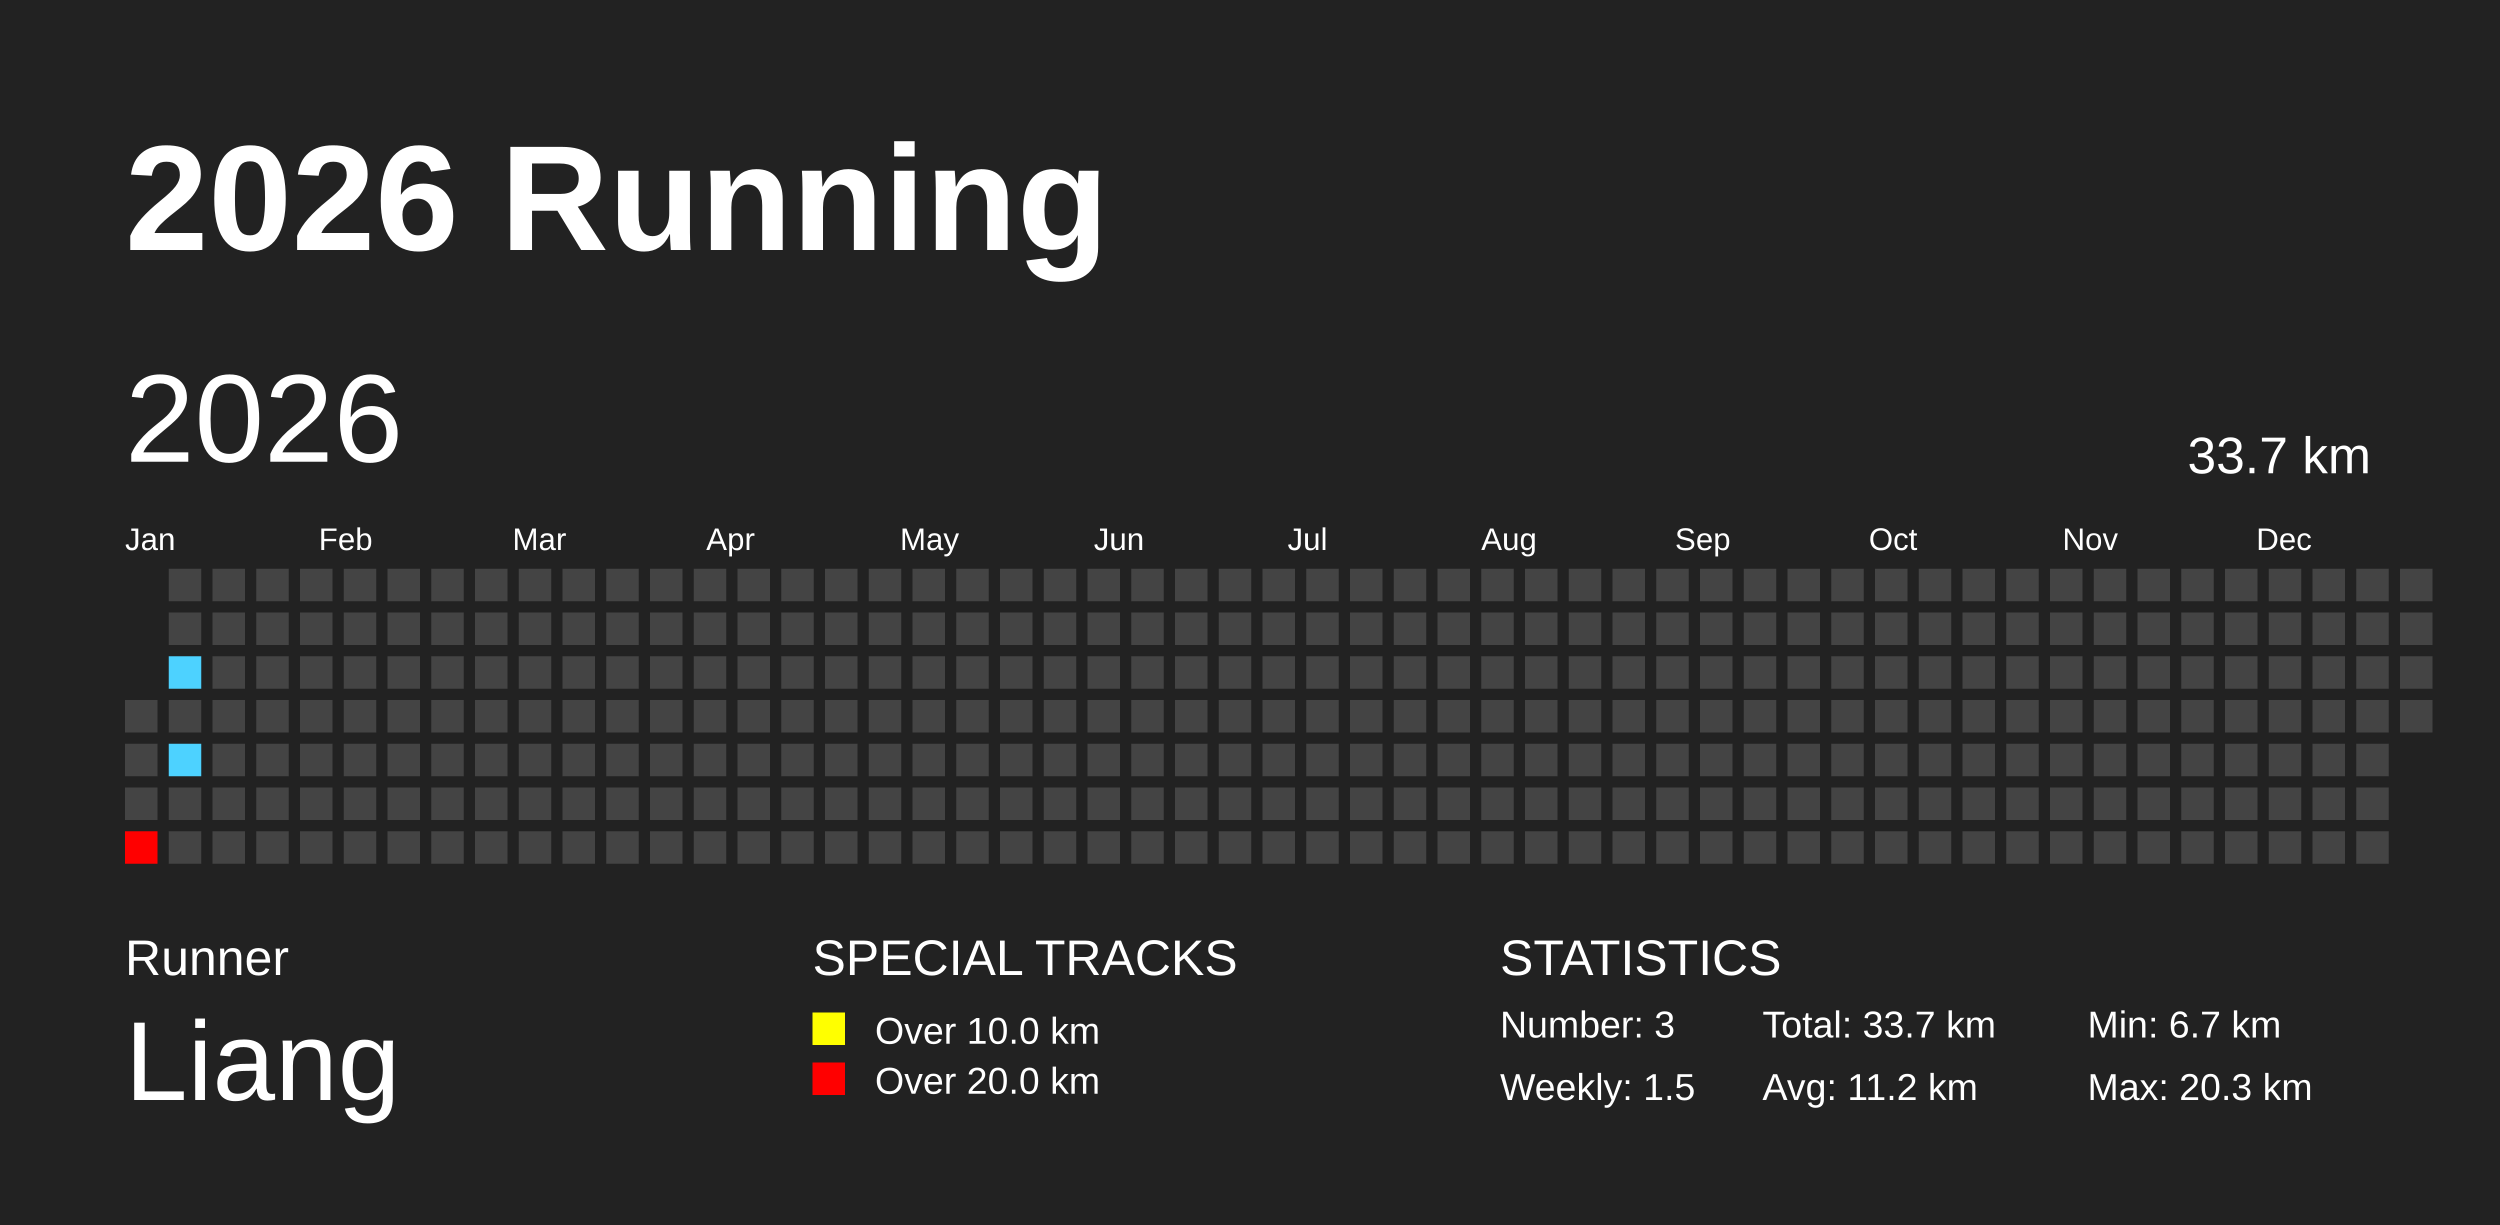
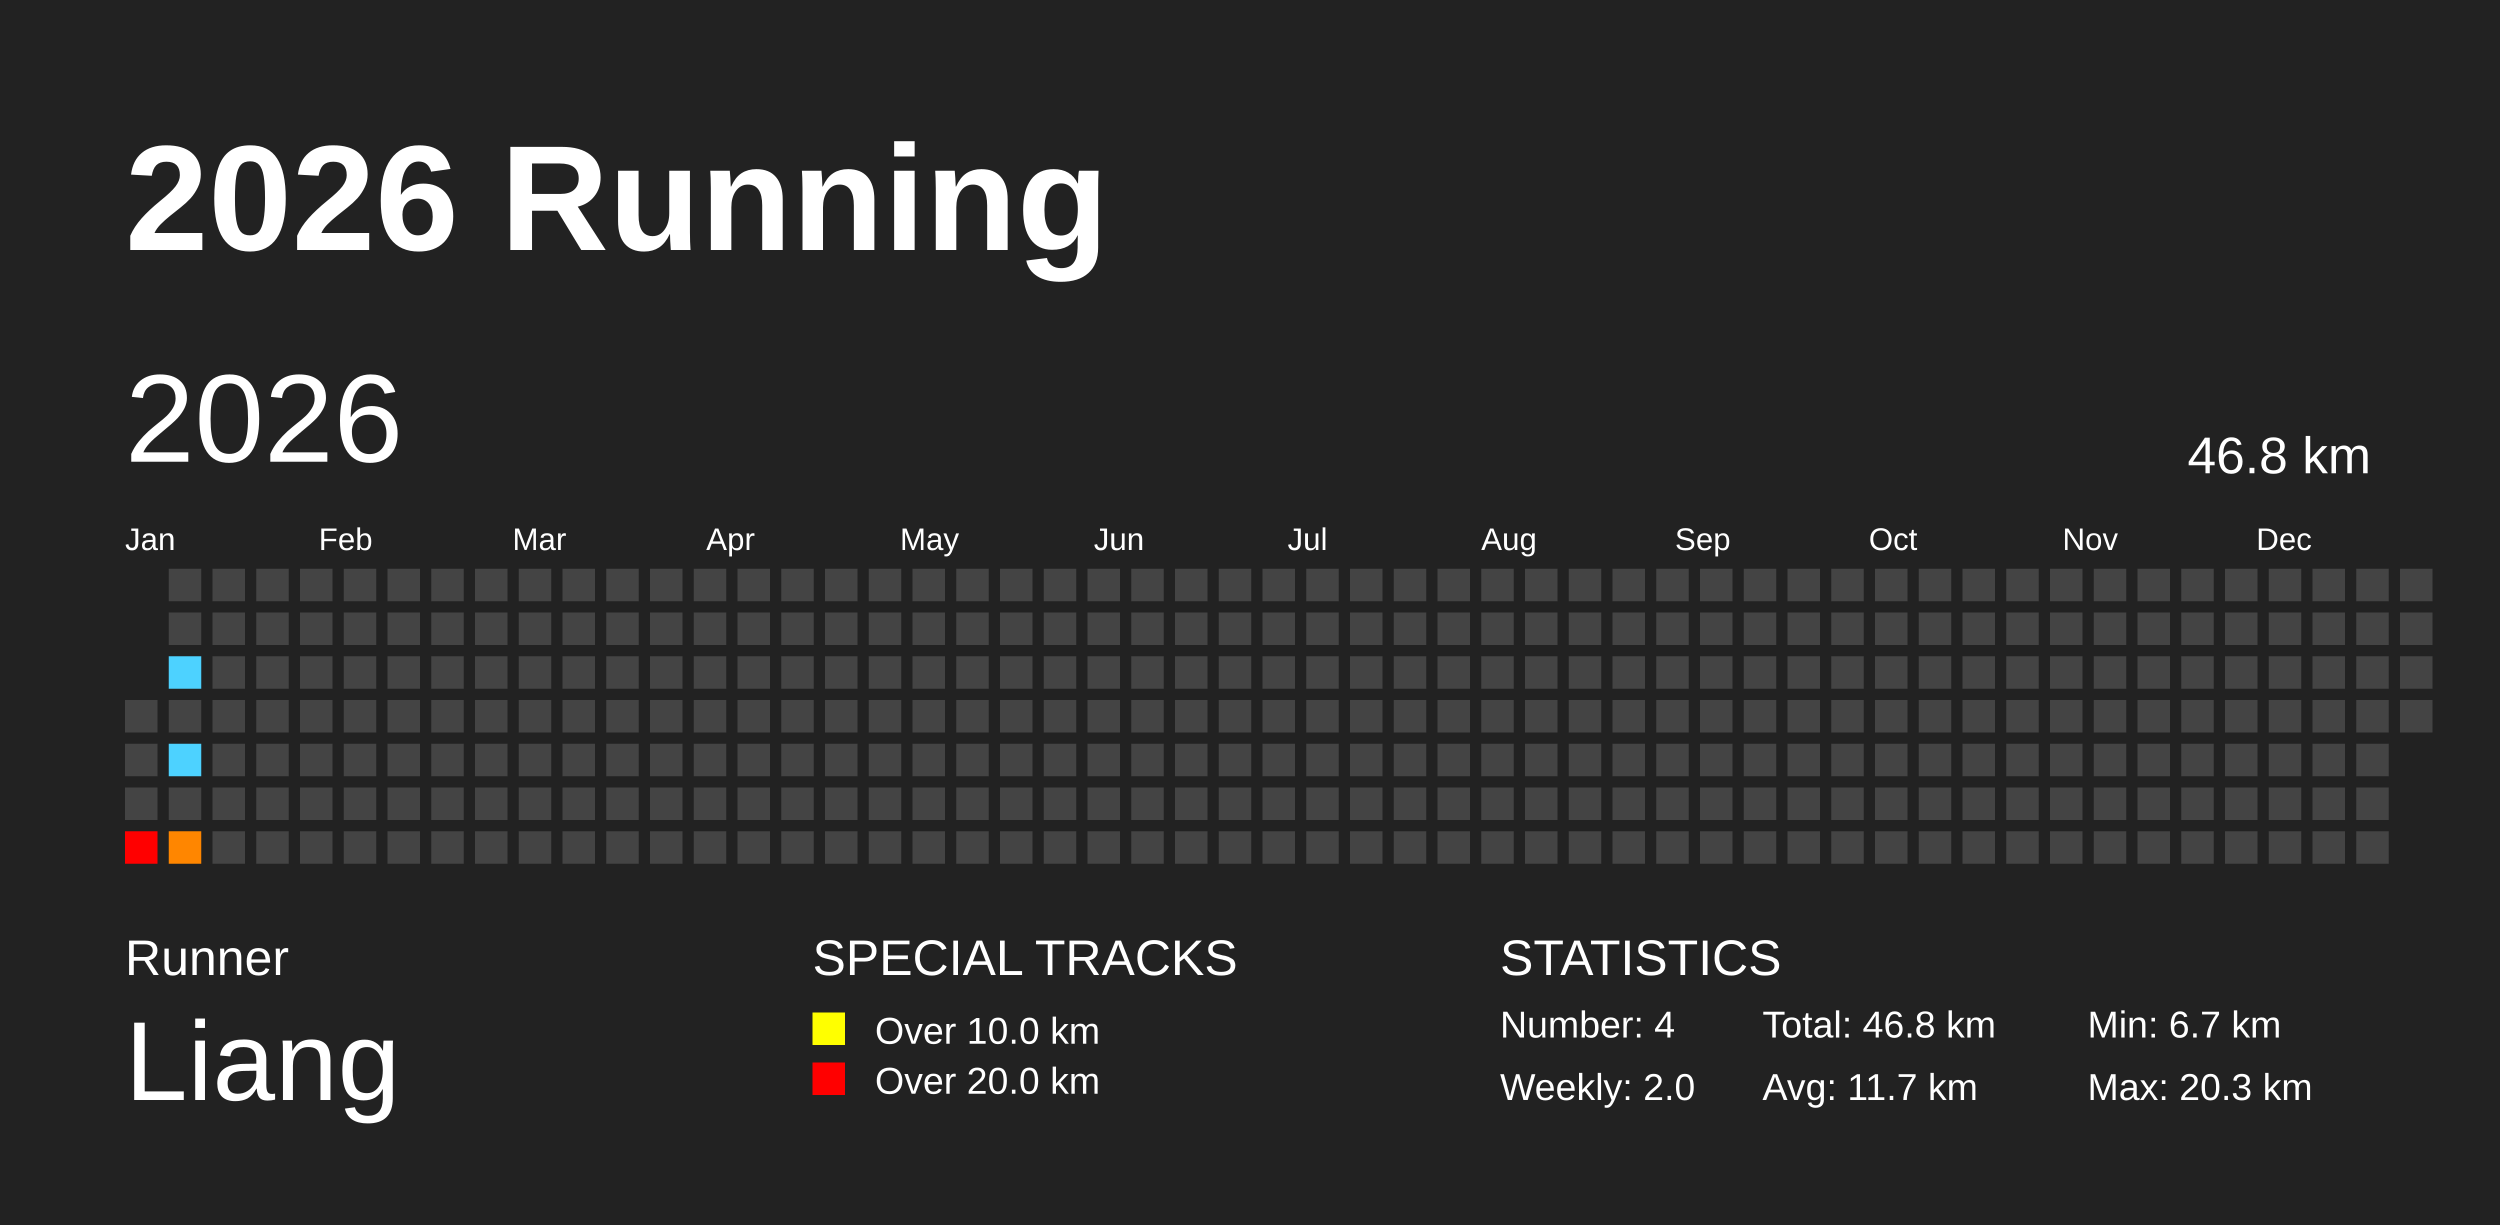
<svg xmlns="http://www.w3.org/2000/svg" baseProfile="full" height="98mm" version="1.1" viewBox="0,0,200,98" width="200mm">
  <defs />
  <rect fill="#222222" height="98" width="200" x="0" y="0" />
  <text fill="#FFFFFF" style="font-size:12px; font-family:Arial; font-weight:bold;" x="10" y="20">2026 Running</text>
  <text fill="#FFFFFF" style="font-size:4px; font-family:Arial" x="10" y="78">Runner</text>
  <text fill="#FFFFFF" style="font-size:9px; font-family:Arial" x="10" y="88">Liang</text>
  <text fill="#FFFFFF" style="font-size:4px; font-family:Arial" x="65" y="78">SPECIAL TRACKS</text>
  <rect fill="yellow" height="2.6" width="2.6" x="65" y="81" />
  <text fill="#FFFFFF" style="font-size:3px; font-family:Arial" x="70" y="83.5">Over 10.0 km</text>
  <rect fill="red" height="2.6" width="2.6" x="65" y="85" />
  <text fill="#FFFFFF" style="font-size:3px; font-family:Arial" x="70" y="87.5">Over 20.0 km</text>
  <text fill="#FFFFFF" style="font-size:4px; font-family:Arial" x="120" y="78">STATISTICS</text>
-   <text fill="#FFFFFF" style="font-size:3px; font-family:Arial" x="120" y="83">Number: 3</text>
-   <text fill="#FFFFFF" style="font-size:3px; font-family:Arial" x="120" y="88">Weekly: 1.5</text>
-   <text fill="#FFFFFF" style="font-size:3px; font-family:Arial" x="141" y="83">Total: 33.7 km</text>
-   <text fill="#FFFFFF" style="font-size:3px; font-family:Arial" x="141" y="88">Avg: 11.2 km</text>
+   <text fill="#FFFFFF" style="font-size:3px; font-family:Arial" x="120" y="83">Number: 4</text>
+   <text fill="#FFFFFF" style="font-size:3px; font-family:Arial" x="120" y="88">Weekly: 2.0</text>
+   <text fill="#FFFFFF" style="font-size:3px; font-family:Arial" x="141" y="83">Total: 46.8 km</text>
+   <text fill="#FFFFFF" style="font-size:3px; font-family:Arial" x="141" y="88">Avg: 11.7 km</text>
  <text fill="#FFFFFF" style="font-size:3px; font-family:Arial" x="167" y="83">Min: 6.7 km</text>
  <text fill="#FFFFFF" style="font-size:3px; font-family:Arial" x="167" y="88">Max: 20.3 km</text>
  <text dominant-baseline="hanging" fill="#FFFFFF" style="font-size:10.0px; font-family:Arial;" x="10" y="30">2026</text>
-   <text dominant-baseline="hanging" fill="#FFFFFF" style="font-size:4.125px; font-family:Arial;" x="175" y="35">33.7 km</text>
+   <text dominant-baseline="hanging" fill="#FFFFFF" style="font-size:4.125px; font-family:Arial;" x="175" y="35">46.8 km</text>
  <text fill="#FFFFFF" style="font-size:2.5px; font-family:Arial" x="10.0" y="44">Jan</text>
  <text fill="#FFFFFF" style="font-size:2.5px; font-family:Arial" x="25.5" y="44">Feb</text>
  <text fill="#FFFFFF" style="font-size:2.5px; font-family:Arial" x="41.0" y="44">Mar</text>
  <text fill="#FFFFFF" style="font-size:2.5px; font-family:Arial" x="56.5" y="44">Apr</text>
  <text fill="#FFFFFF" style="font-size:2.5px; font-family:Arial" x="72.0" y="44">May</text>
  <text fill="#FFFFFF" style="font-size:2.5px; font-family:Arial" x="87.5" y="44">Jun</text>
  <text fill="#FFFFFF" style="font-size:2.5px; font-family:Arial" x="103.0" y="44">Jul</text>
  <text fill="#FFFFFF" style="font-size:2.5px; font-family:Arial" x="118.5" y="44">Aug</text>
  <text fill="#FFFFFF" style="font-size:2.5px; font-family:Arial" x="134.0" y="44">Sep</text>
  <text fill="#FFFFFF" style="font-size:2.5px; font-family:Arial" x="149.5" y="44">Oct</text>
  <text fill="#FFFFFF" style="font-size:2.5px; font-family:Arial" x="165.0" y="44">Nov</text>
  <text fill="#FFFFFF" style="font-size:2.5px; font-family:Arial" x="180.5" y="44">Dec</text>
  <rect fill="#444444" height="2.6" width="2.6" x="10.0" y="56.0" />
  <rect fill="#444444" height="2.6" width="2.6" x="10.0" y="59.5" />
  <rect fill="#444444" height="2.6" width="2.6" x="10.0" y="63.0" />
  <rect fill="red" height="2.6" width="2.6" x="10.0" y="66.5" />
  <rect fill="#444444" height="2.6" width="2.6" x="13.5" y="45.5" />
  <rect fill="#444444" height="2.6" width="2.6" x="13.5" y="49.0" />
  <rect fill="#4dd2ff" height="2.6" width="2.6" x="13.5" y="52.5" />
  <rect fill="#444444" height="2.6" width="2.6" x="13.5" y="56.0" />
  <rect fill="#4dd2ff" height="2.6" width="2.6" x="13.5" y="59.5" />
  <rect fill="#444444" height="2.6" width="2.6" x="13.5" y="63.0" />
-   <rect fill="#444444" height="2.6" width="2.6" x="13.5" y="66.5" />
+   <rect fill="#ff8600" height="2.6" width="2.6" x="13.5" y="66.5" />
  <rect fill="#444444" height="2.6" width="2.6" x="17.0" y="45.5" />
  <rect fill="#444444" height="2.6" width="2.6" x="17.0" y="49.0" />
  <rect fill="#444444" height="2.6" width="2.6" x="17.0" y="52.5" />
  <rect fill="#444444" height="2.6" width="2.6" x="17.0" y="56.0" />
  <rect fill="#444444" height="2.6" width="2.6" x="17.0" y="59.5" />
  <rect fill="#444444" height="2.6" width="2.6" x="17.0" y="63.0" />
  <rect fill="#444444" height="2.6" width="2.6" x="17.0" y="66.5" />
  <rect fill="#444444" height="2.6" width="2.6" x="20.5" y="45.5" />
  <rect fill="#444444" height="2.6" width="2.6" x="20.5" y="49.0" />
  <rect fill="#444444" height="2.6" width="2.6" x="20.5" y="52.5" />
  <rect fill="#444444" height="2.6" width="2.6" x="20.5" y="56.0" />
  <rect fill="#444444" height="2.6" width="2.6" x="20.5" y="59.5" />
  <rect fill="#444444" height="2.6" width="2.6" x="20.5" y="63.0" />
  <rect fill="#444444" height="2.6" width="2.6" x="20.5" y="66.5" />
  <rect fill="#444444" height="2.6" width="2.6" x="24.0" y="45.5" />
  <rect fill="#444444" height="2.6" width="2.6" x="24.0" y="49.0" />
  <rect fill="#444444" height="2.6" width="2.6" x="24.0" y="52.5" />
  <rect fill="#444444" height="2.6" width="2.6" x="24.0" y="56.0" />
  <rect fill="#444444" height="2.6" width="2.6" x="24.0" y="59.5" />
  <rect fill="#444444" height="2.6" width="2.6" x="24.0" y="63.0" />
  <rect fill="#444444" height="2.6" width="2.6" x="24.0" y="66.5" />
  <rect fill="#444444" height="2.6" width="2.6" x="27.5" y="45.5" />
  <rect fill="#444444" height="2.6" width="2.6" x="27.5" y="49.0" />
  <rect fill="#444444" height="2.6" width="2.6" x="27.5" y="52.5" />
  <rect fill="#444444" height="2.6" width="2.6" x="27.5" y="56.0" />
  <rect fill="#444444" height="2.6" width="2.6" x="27.5" y="59.5" />
  <rect fill="#444444" height="2.6" width="2.6" x="27.5" y="63.0" />
  <rect fill="#444444" height="2.6" width="2.6" x="27.5" y="66.5" />
  <rect fill="#444444" height="2.6" width="2.6" x="31.0" y="45.5" />
  <rect fill="#444444" height="2.6" width="2.6" x="31.0" y="49.0" />
  <rect fill="#444444" height="2.6" width="2.6" x="31.0" y="52.5" />
  <rect fill="#444444" height="2.6" width="2.6" x="31.0" y="56.0" />
  <rect fill="#444444" height="2.6" width="2.6" x="31.0" y="59.5" />
  <rect fill="#444444" height="2.6" width="2.6" x="31.0" y="63.0" />
  <rect fill="#444444" height="2.6" width="2.6" x="31.0" y="66.5" />
  <rect fill="#444444" height="2.6" width="2.6" x="34.5" y="45.5" />
  <rect fill="#444444" height="2.6" width="2.6" x="34.5" y="49.0" />
  <rect fill="#444444" height="2.6" width="2.6" x="34.5" y="52.5" />
  <rect fill="#444444" height="2.6" width="2.6" x="34.5" y="56.0" />
  <rect fill="#444444" height="2.6" width="2.6" x="34.5" y="59.5" />
  <rect fill="#444444" height="2.6" width="2.6" x="34.5" y="63.0" />
  <rect fill="#444444" height="2.6" width="2.6" x="34.5" y="66.5" />
  <rect fill="#444444" height="2.6" width="2.6" x="38.0" y="45.5" />
  <rect fill="#444444" height="2.6" width="2.6" x="38.0" y="49.0" />
  <rect fill="#444444" height="2.6" width="2.6" x="38.0" y="52.5" />
  <rect fill="#444444" height="2.6" width="2.6" x="38.0" y="56.0" />
  <rect fill="#444444" height="2.6" width="2.6" x="38.0" y="59.5" />
  <rect fill="#444444" height="2.6" width="2.6" x="38.0" y="63.0" />
  <rect fill="#444444" height="2.6" width="2.6" x="38.0" y="66.5" />
  <rect fill="#444444" height="2.6" width="2.6" x="41.5" y="45.5" />
  <rect fill="#444444" height="2.6" width="2.6" x="41.5" y="49.0" />
  <rect fill="#444444" height="2.6" width="2.6" x="41.5" y="52.5" />
  <rect fill="#444444" height="2.6" width="2.6" x="41.5" y="56.0" />
  <rect fill="#444444" height="2.6" width="2.6" x="41.5" y="59.5" />
  <rect fill="#444444" height="2.6" width="2.6" x="41.5" y="63.0" />
  <rect fill="#444444" height="2.6" width="2.6" x="41.5" y="66.5" />
  <rect fill="#444444" height="2.6" width="2.6" x="45.0" y="45.5" />
  <rect fill="#444444" height="2.6" width="2.6" x="45.0" y="49.0" />
  <rect fill="#444444" height="2.6" width="2.6" x="45.0" y="52.5" />
  <rect fill="#444444" height="2.6" width="2.6" x="45.0" y="56.0" />
  <rect fill="#444444" height="2.6" width="2.6" x="45.0" y="59.5" />
  <rect fill="#444444" height="2.6" width="2.6" x="45.0" y="63.0" />
  <rect fill="#444444" height="2.6" width="2.6" x="45.0" y="66.5" />
  <rect fill="#444444" height="2.6" width="2.6" x="48.5" y="45.5" />
  <rect fill="#444444" height="2.6" width="2.6" x="48.5" y="49.0" />
  <rect fill="#444444" height="2.6" width="2.6" x="48.5" y="52.5" />
  <rect fill="#444444" height="2.6" width="2.6" x="48.5" y="56.0" />
  <rect fill="#444444" height="2.6" width="2.6" x="48.5" y="59.5" />
  <rect fill="#444444" height="2.6" width="2.6" x="48.5" y="63.0" />
  <rect fill="#444444" height="2.6" width="2.6" x="48.5" y="66.5" />
  <rect fill="#444444" height="2.6" width="2.6" x="52.0" y="45.5" />
  <rect fill="#444444" height="2.6" width="2.6" x="52.0" y="49.0" />
  <rect fill="#444444" height="2.6" width="2.6" x="52.0" y="52.5" />
  <rect fill="#444444" height="2.6" width="2.6" x="52.0" y="56.0" />
  <rect fill="#444444" height="2.6" width="2.6" x="52.0" y="59.5" />
  <rect fill="#444444" height="2.6" width="2.6" x="52.0" y="63.0" />
  <rect fill="#444444" height="2.6" width="2.6" x="52.0" y="66.5" />
  <rect fill="#444444" height="2.6" width="2.6" x="55.5" y="45.5" />
  <rect fill="#444444" height="2.6" width="2.6" x="55.5" y="49.0" />
  <rect fill="#444444" height="2.6" width="2.6" x="55.5" y="52.5" />
  <rect fill="#444444" height="2.6" width="2.6" x="55.5" y="56.0" />
  <rect fill="#444444" height="2.6" width="2.6" x="55.5" y="59.5" />
  <rect fill="#444444" height="2.6" width="2.6" x="55.5" y="63.0" />
  <rect fill="#444444" height="2.6" width="2.6" x="55.5" y="66.5" />
  <rect fill="#444444" height="2.6" width="2.6" x="59.0" y="45.5" />
  <rect fill="#444444" height="2.6" width="2.6" x="59.0" y="49.0" />
  <rect fill="#444444" height="2.6" width="2.6" x="59.0" y="52.5" />
  <rect fill="#444444" height="2.6" width="2.6" x="59.0" y="56.0" />
  <rect fill="#444444" height="2.6" width="2.6" x="59.0" y="59.5" />
  <rect fill="#444444" height="2.6" width="2.6" x="59.0" y="63.0" />
  <rect fill="#444444" height="2.6" width="2.6" x="59.0" y="66.5" />
  <rect fill="#444444" height="2.6" width="2.6" x="62.5" y="45.5" />
  <rect fill="#444444" height="2.6" width="2.6" x="62.5" y="49.0" />
  <rect fill="#444444" height="2.6" width="2.6" x="62.5" y="52.5" />
  <rect fill="#444444" height="2.6" width="2.6" x="62.5" y="56.0" />
  <rect fill="#444444" height="2.6" width="2.6" x="62.5" y="59.5" />
  <rect fill="#444444" height="2.6" width="2.6" x="62.5" y="63.0" />
  <rect fill="#444444" height="2.6" width="2.6" x="62.5" y="66.5" />
  <rect fill="#444444" height="2.6" width="2.6" x="66.0" y="45.5" />
  <rect fill="#444444" height="2.6" width="2.6" x="66.0" y="49.0" />
  <rect fill="#444444" height="2.6" width="2.6" x="66.0" y="52.5" />
  <rect fill="#444444" height="2.6" width="2.6" x="66.0" y="56.0" />
  <rect fill="#444444" height="2.6" width="2.6" x="66.0" y="59.5" />
  <rect fill="#444444" height="2.6" width="2.6" x="66.0" y="63.0" />
  <rect fill="#444444" height="2.6" width="2.6" x="66.0" y="66.5" />
  <rect fill="#444444" height="2.6" width="2.6" x="69.5" y="45.5" />
  <rect fill="#444444" height="2.6" width="2.6" x="69.5" y="49.0" />
  <rect fill="#444444" height="2.6" width="2.6" x="69.5" y="52.5" />
  <rect fill="#444444" height="2.6" width="2.6" x="69.5" y="56.0" />
  <rect fill="#444444" height="2.6" width="2.6" x="69.5" y="59.5" />
  <rect fill="#444444" height="2.6" width="2.6" x="69.5" y="63.0" />
  <rect fill="#444444" height="2.6" width="2.6" x="69.5" y="66.5" />
  <rect fill="#444444" height="2.6" width="2.6" x="73.0" y="45.5" />
  <rect fill="#444444" height="2.6" width="2.6" x="73.0" y="49.0" />
  <rect fill="#444444" height="2.6" width="2.6" x="73.0" y="52.5" />
  <rect fill="#444444" height="2.6" width="2.6" x="73.0" y="56.0" />
  <rect fill="#444444" height="2.6" width="2.6" x="73.0" y="59.5" />
  <rect fill="#444444" height="2.6" width="2.6" x="73.0" y="63.0" />
  <rect fill="#444444" height="2.6" width="2.6" x="73.0" y="66.5" />
  <rect fill="#444444" height="2.6" width="2.6" x="76.5" y="45.5" />
  <rect fill="#444444" height="2.6" width="2.6" x="76.5" y="49.0" />
  <rect fill="#444444" height="2.6" width="2.6" x="76.5" y="52.5" />
  <rect fill="#444444" height="2.6" width="2.6" x="76.5" y="56.0" />
  <rect fill="#444444" height="2.6" width="2.6" x="76.5" y="59.5" />
  <rect fill="#444444" height="2.6" width="2.6" x="76.5" y="63.0" />
  <rect fill="#444444" height="2.6" width="2.6" x="76.5" y="66.5" />
  <rect fill="#444444" height="2.6" width="2.6" x="80.0" y="45.5" />
  <rect fill="#444444" height="2.6" width="2.6" x="80.0" y="49.0" />
  <rect fill="#444444" height="2.6" width="2.6" x="80.0" y="52.5" />
  <rect fill="#444444" height="2.6" width="2.6" x="80.0" y="56.0" />
  <rect fill="#444444" height="2.6" width="2.6" x="80.0" y="59.5" />
  <rect fill="#444444" height="2.6" width="2.6" x="80.0" y="63.0" />
  <rect fill="#444444" height="2.6" width="2.6" x="80.0" y="66.5" />
  <rect fill="#444444" height="2.6" width="2.6" x="83.5" y="45.5" />
  <rect fill="#444444" height="2.6" width="2.6" x="83.5" y="49.0" />
  <rect fill="#444444" height="2.6" width="2.6" x="83.5" y="52.5" />
  <rect fill="#444444" height="2.6" width="2.6" x="83.5" y="56.0" />
  <rect fill="#444444" height="2.6" width="2.6" x="83.5" y="59.5" />
  <rect fill="#444444" height="2.6" width="2.6" x="83.5" y="63.0" />
  <rect fill="#444444" height="2.6" width="2.6" x="83.5" y="66.5" />
  <rect fill="#444444" height="2.6" width="2.6" x="87.0" y="45.5" />
  <rect fill="#444444" height="2.6" width="2.6" x="87.0" y="49.0" />
  <rect fill="#444444" height="2.6" width="2.6" x="87.0" y="52.5" />
  <rect fill="#444444" height="2.6" width="2.6" x="87.0" y="56.0" />
  <rect fill="#444444" height="2.6" width="2.6" x="87.0" y="59.5" />
  <rect fill="#444444" height="2.6" width="2.6" x="87.0" y="63.0" />
  <rect fill="#444444" height="2.6" width="2.6" x="87.0" y="66.5" />
  <rect fill="#444444" height="2.6" width="2.6" x="90.5" y="45.5" />
  <rect fill="#444444" height="2.6" width="2.6" x="90.5" y="49.0" />
  <rect fill="#444444" height="2.6" width="2.6" x="90.5" y="52.5" />
  <rect fill="#444444" height="2.6" width="2.6" x="90.5" y="56.0" />
  <rect fill="#444444" height="2.6" width="2.6" x="90.5" y="59.5" />
  <rect fill="#444444" height="2.6" width="2.6" x="90.5" y="63.0" />
  <rect fill="#444444" height="2.6" width="2.6" x="90.5" y="66.5" />
  <rect fill="#444444" height="2.6" width="2.6" x="94.0" y="45.5" />
  <rect fill="#444444" height="2.6" width="2.6" x="94.0" y="49.0" />
  <rect fill="#444444" height="2.6" width="2.6" x="94.0" y="52.5" />
  <rect fill="#444444" height="2.6" width="2.6" x="94.0" y="56.0" />
  <rect fill="#444444" height="2.6" width="2.6" x="94.0" y="59.5" />
  <rect fill="#444444" height="2.6" width="2.6" x="94.0" y="63.0" />
  <rect fill="#444444" height="2.6" width="2.6" x="94.0" y="66.5" />
  <rect fill="#444444" height="2.6" width="2.6" x="97.5" y="45.5" />
  <rect fill="#444444" height="2.6" width="2.6" x="97.5" y="49.0" />
  <rect fill="#444444" height="2.6" width="2.6" x="97.5" y="52.5" />
  <rect fill="#444444" height="2.6" width="2.6" x="97.5" y="56.0" />
  <rect fill="#444444" height="2.6" width="2.6" x="97.5" y="59.5" />
  <rect fill="#444444" height="2.6" width="2.6" x="97.5" y="63.0" />
  <rect fill="#444444" height="2.6" width="2.6" x="97.5" y="66.5" />
  <rect fill="#444444" height="2.6" width="2.6" x="101.0" y="45.5" />
  <rect fill="#444444" height="2.6" width="2.6" x="101.0" y="49.0" />
  <rect fill="#444444" height="2.6" width="2.6" x="101.0" y="52.5" />
  <rect fill="#444444" height="2.6" width="2.6" x="101.0" y="56.0" />
  <rect fill="#444444" height="2.6" width="2.6" x="101.0" y="59.5" />
  <rect fill="#444444" height="2.6" width="2.6" x="101.0" y="63.0" />
  <rect fill="#444444" height="2.6" width="2.6" x="101.0" y="66.5" />
  <rect fill="#444444" height="2.6" width="2.6" x="104.5" y="45.5" />
  <rect fill="#444444" height="2.6" width="2.6" x="104.5" y="49.0" />
  <rect fill="#444444" height="2.6" width="2.6" x="104.5" y="52.5" />
  <rect fill="#444444" height="2.6" width="2.6" x="104.5" y="56.0" />
  <rect fill="#444444" height="2.6" width="2.6" x="104.5" y="59.5" />
  <rect fill="#444444" height="2.6" width="2.6" x="104.5" y="63.0" />
  <rect fill="#444444" height="2.6" width="2.6" x="104.5" y="66.5" />
  <rect fill="#444444" height="2.6" width="2.6" x="108.0" y="45.5" />
  <rect fill="#444444" height="2.6" width="2.6" x="108.0" y="49.0" />
  <rect fill="#444444" height="2.6" width="2.6" x="108.0" y="52.5" />
  <rect fill="#444444" height="2.6" width="2.6" x="108.0" y="56.0" />
  <rect fill="#444444" height="2.6" width="2.6" x="108.0" y="59.5" />
  <rect fill="#444444" height="2.6" width="2.6" x="108.0" y="63.0" />
  <rect fill="#444444" height="2.6" width="2.6" x="108.0" y="66.5" />
  <rect fill="#444444" height="2.6" width="2.6" x="111.5" y="45.5" />
  <rect fill="#444444" height="2.6" width="2.6" x="111.5" y="49.0" />
  <rect fill="#444444" height="2.6" width="2.6" x="111.5" y="52.5" />
  <rect fill="#444444" height="2.6" width="2.6" x="111.5" y="56.0" />
  <rect fill="#444444" height="2.6" width="2.6" x="111.5" y="59.5" />
  <rect fill="#444444" height="2.6" width="2.6" x="111.5" y="63.0" />
  <rect fill="#444444" height="2.6" width="2.6" x="111.5" y="66.5" />
  <rect fill="#444444" height="2.6" width="2.6" x="115.0" y="45.5" />
  <rect fill="#444444" height="2.6" width="2.6" x="115.0" y="49.0" />
  <rect fill="#444444" height="2.6" width="2.6" x="115.0" y="52.5" />
  <rect fill="#444444" height="2.6" width="2.6" x="115.0" y="56.0" />
  <rect fill="#444444" height="2.6" width="2.6" x="115.0" y="59.5" />
  <rect fill="#444444" height="2.6" width="2.6" x="115.0" y="63.0" />
  <rect fill="#444444" height="2.6" width="2.6" x="115.0" y="66.5" />
  <rect fill="#444444" height="2.6" width="2.6" x="118.5" y="45.5" />
  <rect fill="#444444" height="2.6" width="2.6" x="118.5" y="49.0" />
  <rect fill="#444444" height="2.6" width="2.6" x="118.5" y="52.5" />
  <rect fill="#444444" height="2.6" width="2.6" x="118.5" y="56.0" />
  <rect fill="#444444" height="2.6" width="2.6" x="118.5" y="59.5" />
  <rect fill="#444444" height="2.6" width="2.6" x="118.5" y="63.0" />
  <rect fill="#444444" height="2.6" width="2.6" x="118.5" y="66.5" />
  <rect fill="#444444" height="2.6" width="2.6" x="122.0" y="45.5" />
  <rect fill="#444444" height="2.6" width="2.6" x="122.0" y="49.0" />
  <rect fill="#444444" height="2.6" width="2.6" x="122.0" y="52.5" />
  <rect fill="#444444" height="2.6" width="2.6" x="122.0" y="56.0" />
  <rect fill="#444444" height="2.6" width="2.6" x="122.0" y="59.5" />
  <rect fill="#444444" height="2.6" width="2.6" x="122.0" y="63.0" />
  <rect fill="#444444" height="2.6" width="2.6" x="122.0" y="66.5" />
  <rect fill="#444444" height="2.6" width="2.6" x="125.5" y="45.5" />
  <rect fill="#444444" height="2.6" width="2.6" x="125.5" y="49.0" />
  <rect fill="#444444" height="2.6" width="2.6" x="125.5" y="52.5" />
  <rect fill="#444444" height="2.6" width="2.6" x="125.5" y="56.0" />
  <rect fill="#444444" height="2.6" width="2.6" x="125.5" y="59.5" />
  <rect fill="#444444" height="2.6" width="2.6" x="125.5" y="63.0" />
  <rect fill="#444444" height="2.6" width="2.6" x="125.5" y="66.5" />
  <rect fill="#444444" height="2.6" width="2.6" x="129.0" y="45.5" />
  <rect fill="#444444" height="2.6" width="2.6" x="129.0" y="49.0" />
  <rect fill="#444444" height="2.6" width="2.6" x="129.0" y="52.5" />
  <rect fill="#444444" height="2.6" width="2.6" x="129.0" y="56.0" />
  <rect fill="#444444" height="2.6" width="2.6" x="129.0" y="59.5" />
  <rect fill="#444444" height="2.6" width="2.6" x="129.0" y="63.0" />
  <rect fill="#444444" height="2.6" width="2.6" x="129.0" y="66.5" />
  <rect fill="#444444" height="2.6" width="2.6" x="132.5" y="45.5" />
  <rect fill="#444444" height="2.6" width="2.6" x="132.5" y="49.0" />
  <rect fill="#444444" height="2.6" width="2.6" x="132.5" y="52.5" />
  <rect fill="#444444" height="2.6" width="2.6" x="132.5" y="56.0" />
  <rect fill="#444444" height="2.6" width="2.6" x="132.5" y="59.5" />
  <rect fill="#444444" height="2.6" width="2.6" x="132.5" y="63.0" />
  <rect fill="#444444" height="2.6" width="2.6" x="132.5" y="66.5" />
  <rect fill="#444444" height="2.6" width="2.6" x="136.0" y="45.5" />
  <rect fill="#444444" height="2.6" width="2.6" x="136.0" y="49.0" />
  <rect fill="#444444" height="2.6" width="2.6" x="136.0" y="52.5" />
  <rect fill="#444444" height="2.6" width="2.6" x="136.0" y="56.0" />
  <rect fill="#444444" height="2.6" width="2.6" x="136.0" y="59.5" />
  <rect fill="#444444" height="2.6" width="2.6" x="136.0" y="63.0" />
  <rect fill="#444444" height="2.6" width="2.6" x="136.0" y="66.5" />
  <rect fill="#444444" height="2.6" width="2.6" x="139.5" y="45.5" />
  <rect fill="#444444" height="2.6" width="2.6" x="139.5" y="49.0" />
  <rect fill="#444444" height="2.6" width="2.6" x="139.5" y="52.5" />
  <rect fill="#444444" height="2.6" width="2.6" x="139.5" y="56.0" />
  <rect fill="#444444" height="2.6" width="2.6" x="139.5" y="59.5" />
  <rect fill="#444444" height="2.6" width="2.6" x="139.5" y="63.0" />
  <rect fill="#444444" height="2.6" width="2.6" x="139.5" y="66.5" />
  <rect fill="#444444" height="2.6" width="2.6" x="143.0" y="45.5" />
  <rect fill="#444444" height="2.6" width="2.6" x="143.0" y="49.0" />
  <rect fill="#444444" height="2.6" width="2.6" x="143.0" y="52.5" />
  <rect fill="#444444" height="2.6" width="2.6" x="143.0" y="56.0" />
  <rect fill="#444444" height="2.6" width="2.6" x="143.0" y="59.5" />
  <rect fill="#444444" height="2.6" width="2.6" x="143.0" y="63.0" />
  <rect fill="#444444" height="2.6" width="2.6" x="143.0" y="66.5" />
  <rect fill="#444444" height="2.6" width="2.6" x="146.5" y="45.5" />
  <rect fill="#444444" height="2.6" width="2.6" x="146.5" y="49.0" />
  <rect fill="#444444" height="2.6" width="2.6" x="146.5" y="52.5" />
  <rect fill="#444444" height="2.6" width="2.6" x="146.5" y="56.0" />
  <rect fill="#444444" height="2.6" width="2.6" x="146.5" y="59.5" />
  <rect fill="#444444" height="2.6" width="2.6" x="146.5" y="63.0" />
  <rect fill="#444444" height="2.6" width="2.6" x="146.5" y="66.5" />
  <rect fill="#444444" height="2.6" width="2.6" x="150.0" y="45.5" />
  <rect fill="#444444" height="2.6" width="2.6" x="150.0" y="49.0" />
  <rect fill="#444444" height="2.6" width="2.6" x="150.0" y="52.5" />
  <rect fill="#444444" height="2.6" width="2.6" x="150.0" y="56.0" />
  <rect fill="#444444" height="2.6" width="2.6" x="150.0" y="59.5" />
  <rect fill="#444444" height="2.6" width="2.6" x="150.0" y="63.0" />
  <rect fill="#444444" height="2.6" width="2.6" x="150.0" y="66.5" />
  <rect fill="#444444" height="2.6" width="2.6" x="153.5" y="45.5" />
  <rect fill="#444444" height="2.6" width="2.6" x="153.5" y="49.0" />
  <rect fill="#444444" height="2.6" width="2.6" x="153.5" y="52.5" />
  <rect fill="#444444" height="2.6" width="2.6" x="153.5" y="56.0" />
  <rect fill="#444444" height="2.6" width="2.6" x="153.5" y="59.5" />
  <rect fill="#444444" height="2.6" width="2.6" x="153.5" y="63.0" />
  <rect fill="#444444" height="2.6" width="2.6" x="153.5" y="66.5" />
  <rect fill="#444444" height="2.6" width="2.6" x="157.0" y="45.5" />
  <rect fill="#444444" height="2.6" width="2.6" x="157.0" y="49.0" />
  <rect fill="#444444" height="2.6" width="2.6" x="157.0" y="52.5" />
  <rect fill="#444444" height="2.6" width="2.6" x="157.0" y="56.0" />
  <rect fill="#444444" height="2.6" width="2.6" x="157.0" y="59.5" />
  <rect fill="#444444" height="2.6" width="2.6" x="157.0" y="63.0" />
  <rect fill="#444444" height="2.6" width="2.6" x="157.0" y="66.5" />
  <rect fill="#444444" height="2.6" width="2.6" x="160.5" y="45.5" />
  <rect fill="#444444" height="2.6" width="2.6" x="160.5" y="49.0" />
  <rect fill="#444444" height="2.6" width="2.6" x="160.5" y="52.5" />
  <rect fill="#444444" height="2.6" width="2.6" x="160.5" y="56.0" />
  <rect fill="#444444" height="2.6" width="2.6" x="160.5" y="59.5" />
  <rect fill="#444444" height="2.6" width="2.6" x="160.5" y="63.0" />
  <rect fill="#444444" height="2.6" width="2.6" x="160.5" y="66.5" />
  <rect fill="#444444" height="2.6" width="2.6" x="164.0" y="45.5" />
  <rect fill="#444444" height="2.6" width="2.6" x="164.0" y="49.0" />
  <rect fill="#444444" height="2.6" width="2.6" x="164.0" y="52.5" />
  <rect fill="#444444" height="2.6" width="2.6" x="164.0" y="56.0" />
  <rect fill="#444444" height="2.6" width="2.6" x="164.0" y="59.5" />
  <rect fill="#444444" height="2.6" width="2.6" x="164.0" y="63.0" />
  <rect fill="#444444" height="2.6" width="2.6" x="164.0" y="66.5" />
  <rect fill="#444444" height="2.6" width="2.6" x="167.5" y="45.5" />
  <rect fill="#444444" height="2.6" width="2.6" x="167.5" y="49.0" />
  <rect fill="#444444" height="2.6" width="2.6" x="167.5" y="52.5" />
  <rect fill="#444444" height="2.6" width="2.6" x="167.5" y="56.0" />
  <rect fill="#444444" height="2.6" width="2.6" x="167.5" y="59.5" />
  <rect fill="#444444" height="2.6" width="2.6" x="167.5" y="63.0" />
  <rect fill="#444444" height="2.6" width="2.6" x="167.5" y="66.5" />
  <rect fill="#444444" height="2.6" width="2.6" x="171.0" y="45.5" />
  <rect fill="#444444" height="2.6" width="2.6" x="171.0" y="49.0" />
  <rect fill="#444444" height="2.6" width="2.6" x="171.0" y="52.5" />
  <rect fill="#444444" height="2.6" width="2.6" x="171.0" y="56.0" />
  <rect fill="#444444" height="2.6" width="2.6" x="171.0" y="59.5" />
  <rect fill="#444444" height="2.6" width="2.6" x="171.0" y="63.0" />
  <rect fill="#444444" height="2.6" width="2.6" x="171.0" y="66.5" />
  <rect fill="#444444" height="2.6" width="2.6" x="174.5" y="45.5" />
  <rect fill="#444444" height="2.6" width="2.6" x="174.5" y="49.0" />
  <rect fill="#444444" height="2.6" width="2.6" x="174.5" y="52.5" />
  <rect fill="#444444" height="2.6" width="2.6" x="174.5" y="56.0" />
  <rect fill="#444444" height="2.6" width="2.6" x="174.5" y="59.5" />
  <rect fill="#444444" height="2.6" width="2.6" x="174.5" y="63.0" />
  <rect fill="#444444" height="2.6" width="2.6" x="174.5" y="66.5" />
  <rect fill="#444444" height="2.6" width="2.6" x="178.0" y="45.5" />
  <rect fill="#444444" height="2.6" width="2.6" x="178.0" y="49.0" />
  <rect fill="#444444" height="2.6" width="2.6" x="178.0" y="52.5" />
  <rect fill="#444444" height="2.6" width="2.6" x="178.0" y="56.0" />
  <rect fill="#444444" height="2.6" width="2.6" x="178.0" y="59.5" />
  <rect fill="#444444" height="2.6" width="2.6" x="178.0" y="63.0" />
  <rect fill="#444444" height="2.6" width="2.6" x="178.0" y="66.5" />
  <rect fill="#444444" height="2.6" width="2.6" x="181.5" y="45.5" />
  <rect fill="#444444" height="2.6" width="2.6" x="181.5" y="49.0" />
  <rect fill="#444444" height="2.6" width="2.6" x="181.5" y="52.5" />
  <rect fill="#444444" height="2.6" width="2.6" x="181.5" y="56.0" />
  <rect fill="#444444" height="2.6" width="2.6" x="181.5" y="59.5" />
  <rect fill="#444444" height="2.6" width="2.6" x="181.5" y="63.0" />
  <rect fill="#444444" height="2.6" width="2.6" x="181.5" y="66.5" />
  <rect fill="#444444" height="2.6" width="2.6" x="185.0" y="45.5" />
  <rect fill="#444444" height="2.6" width="2.6" x="185.0" y="49.0" />
  <rect fill="#444444" height="2.6" width="2.6" x="185.0" y="52.5" />
  <rect fill="#444444" height="2.6" width="2.6" x="185.0" y="56.0" />
  <rect fill="#444444" height="2.6" width="2.6" x="185.0" y="59.5" />
  <rect fill="#444444" height="2.6" width="2.6" x="185.0" y="63.0" />
  <rect fill="#444444" height="2.6" width="2.6" x="185.0" y="66.5" />
  <rect fill="#444444" height="2.6" width="2.6" x="188.5" y="45.5" />
  <rect fill="#444444" height="2.6" width="2.6" x="188.5" y="49.0" />
  <rect fill="#444444" height="2.6" width="2.6" x="188.5" y="52.5" />
  <rect fill="#444444" height="2.6" width="2.6" x="188.5" y="56.0" />
  <rect fill="#444444" height="2.6" width="2.6" x="188.5" y="59.5" />
  <rect fill="#444444" height="2.6" width="2.6" x="188.5" y="63.0" />
  <rect fill="#444444" height="2.6" width="2.6" x="188.5" y="66.5" />
  <rect fill="#444444" height="2.6" width="2.6" x="192.0" y="45.5" />
  <rect fill="#444444" height="2.6" width="2.6" x="192.0" y="49.0" />
  <rect fill="#444444" height="2.6" width="2.6" x="192.0" y="52.5" />
  <rect fill="#444444" height="2.6" width="2.6" x="192.0" y="56.0" />
</svg>
